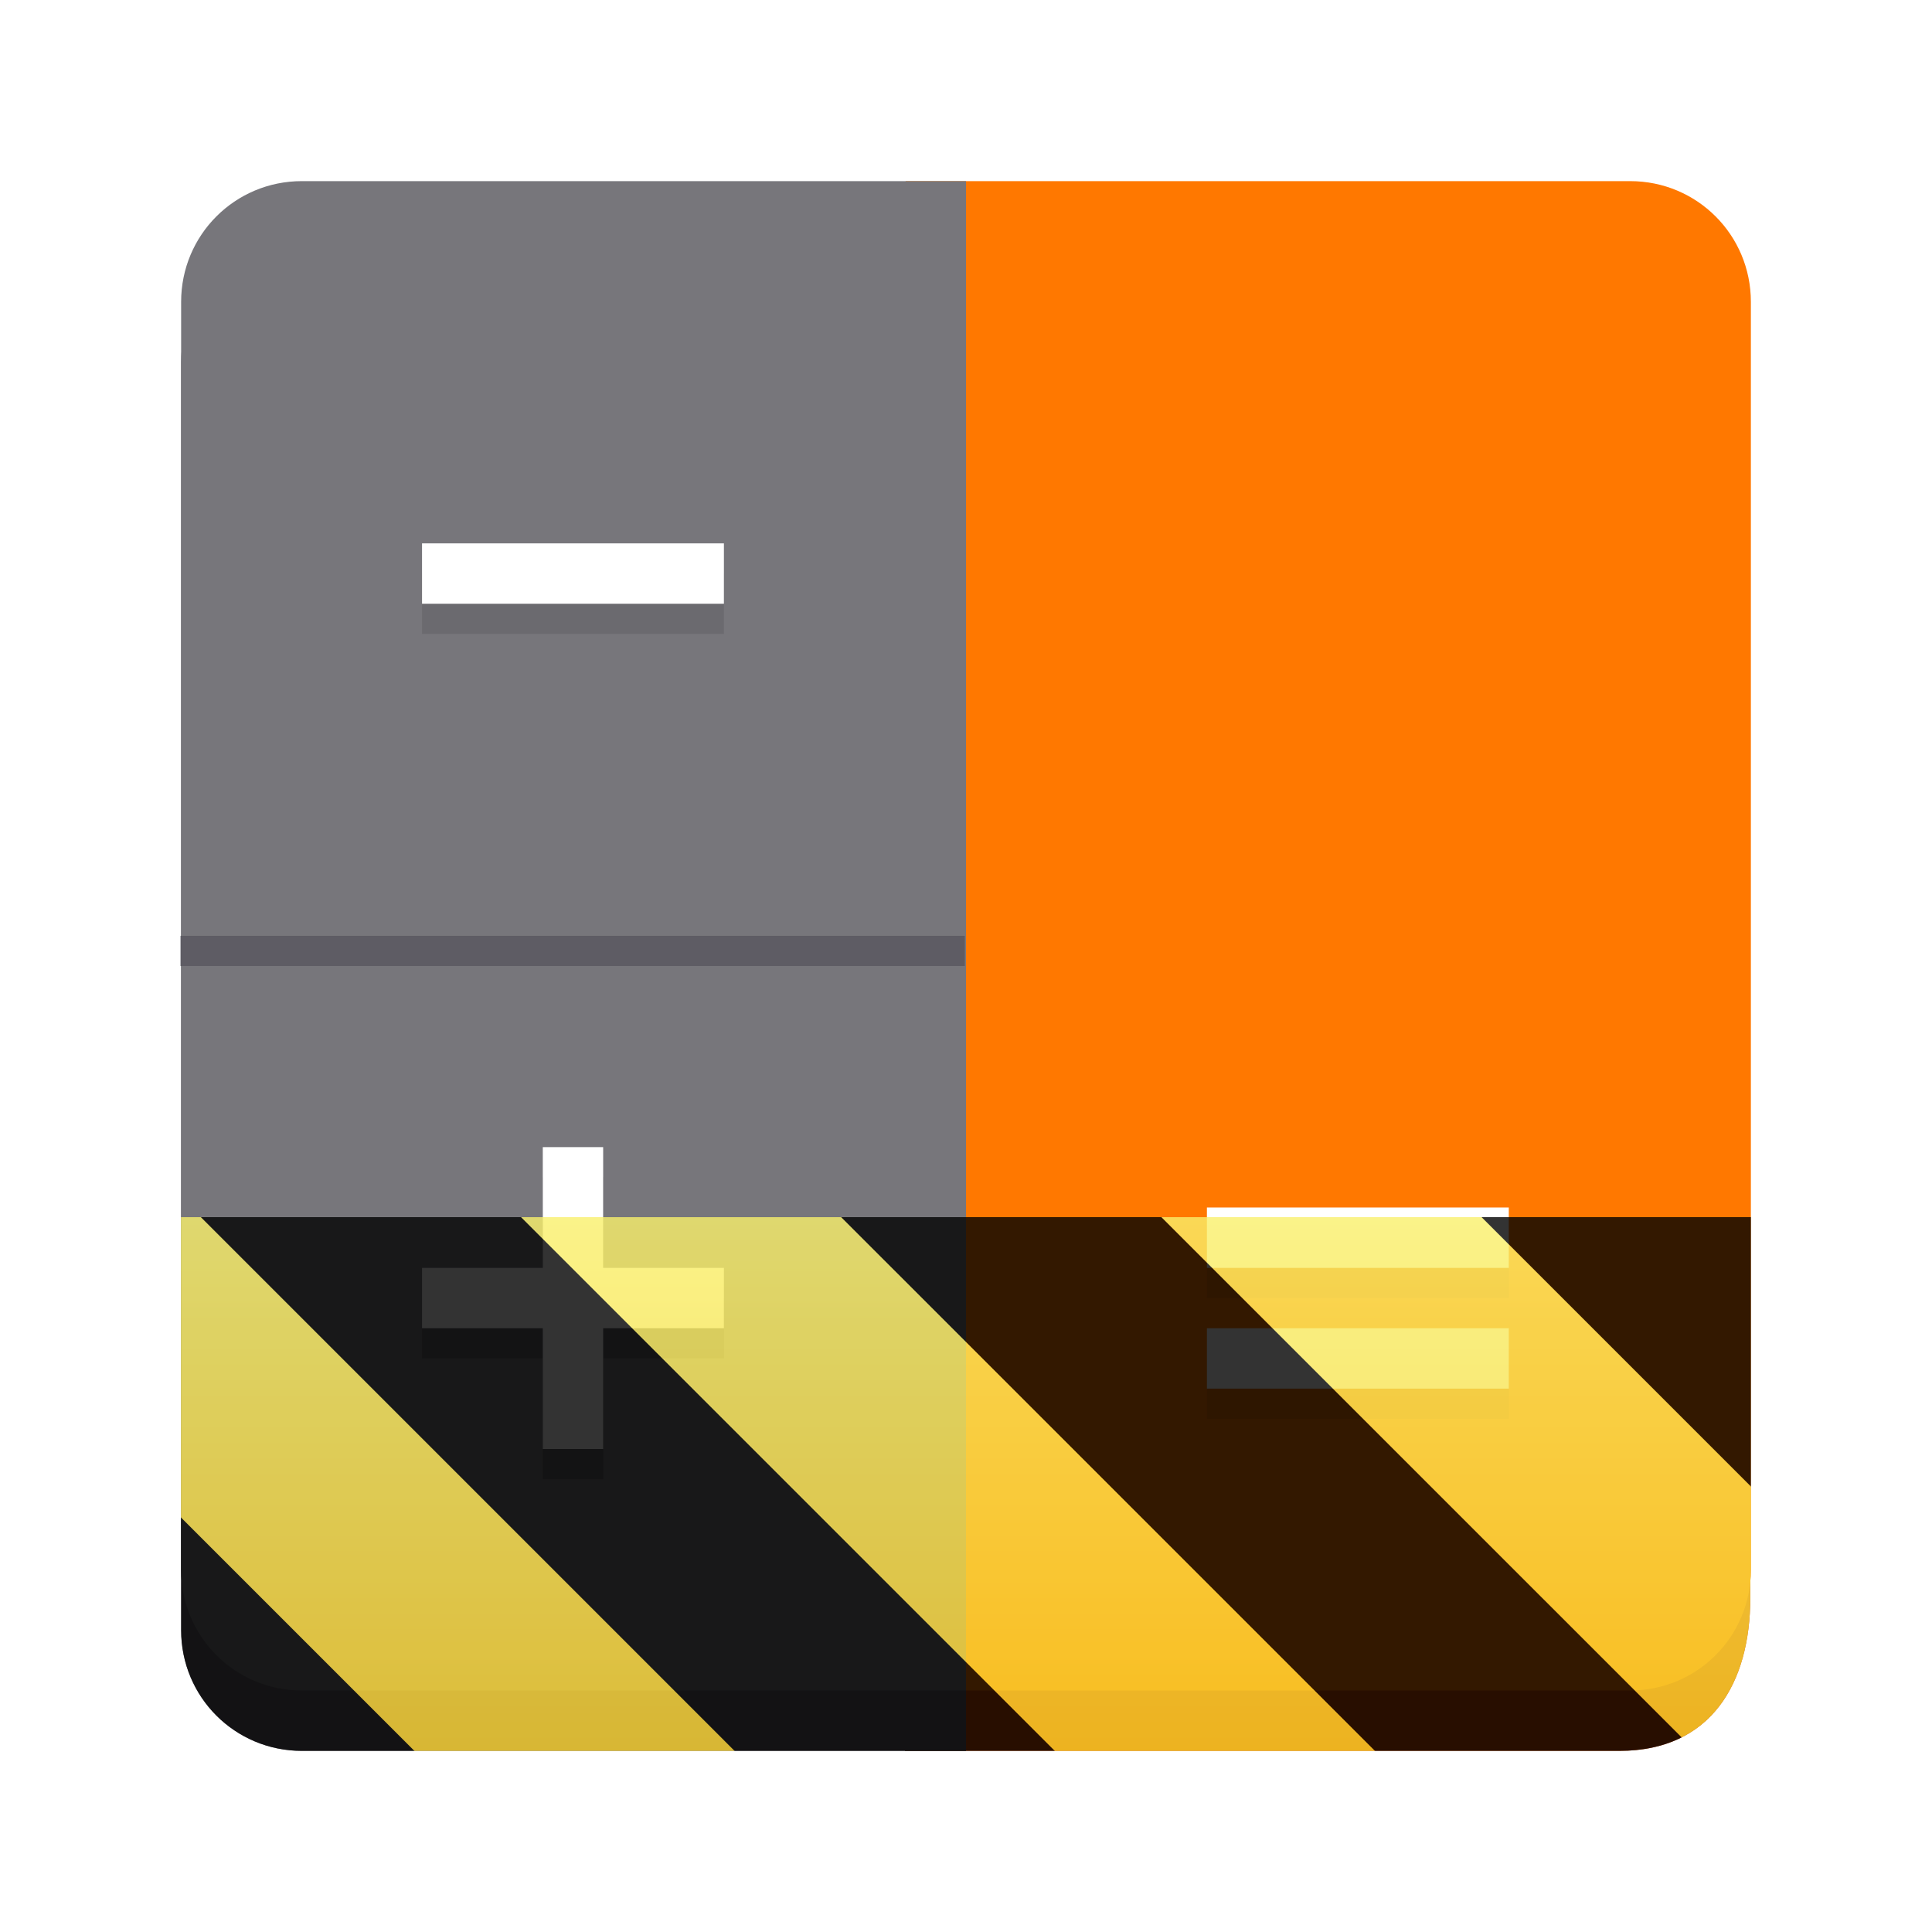
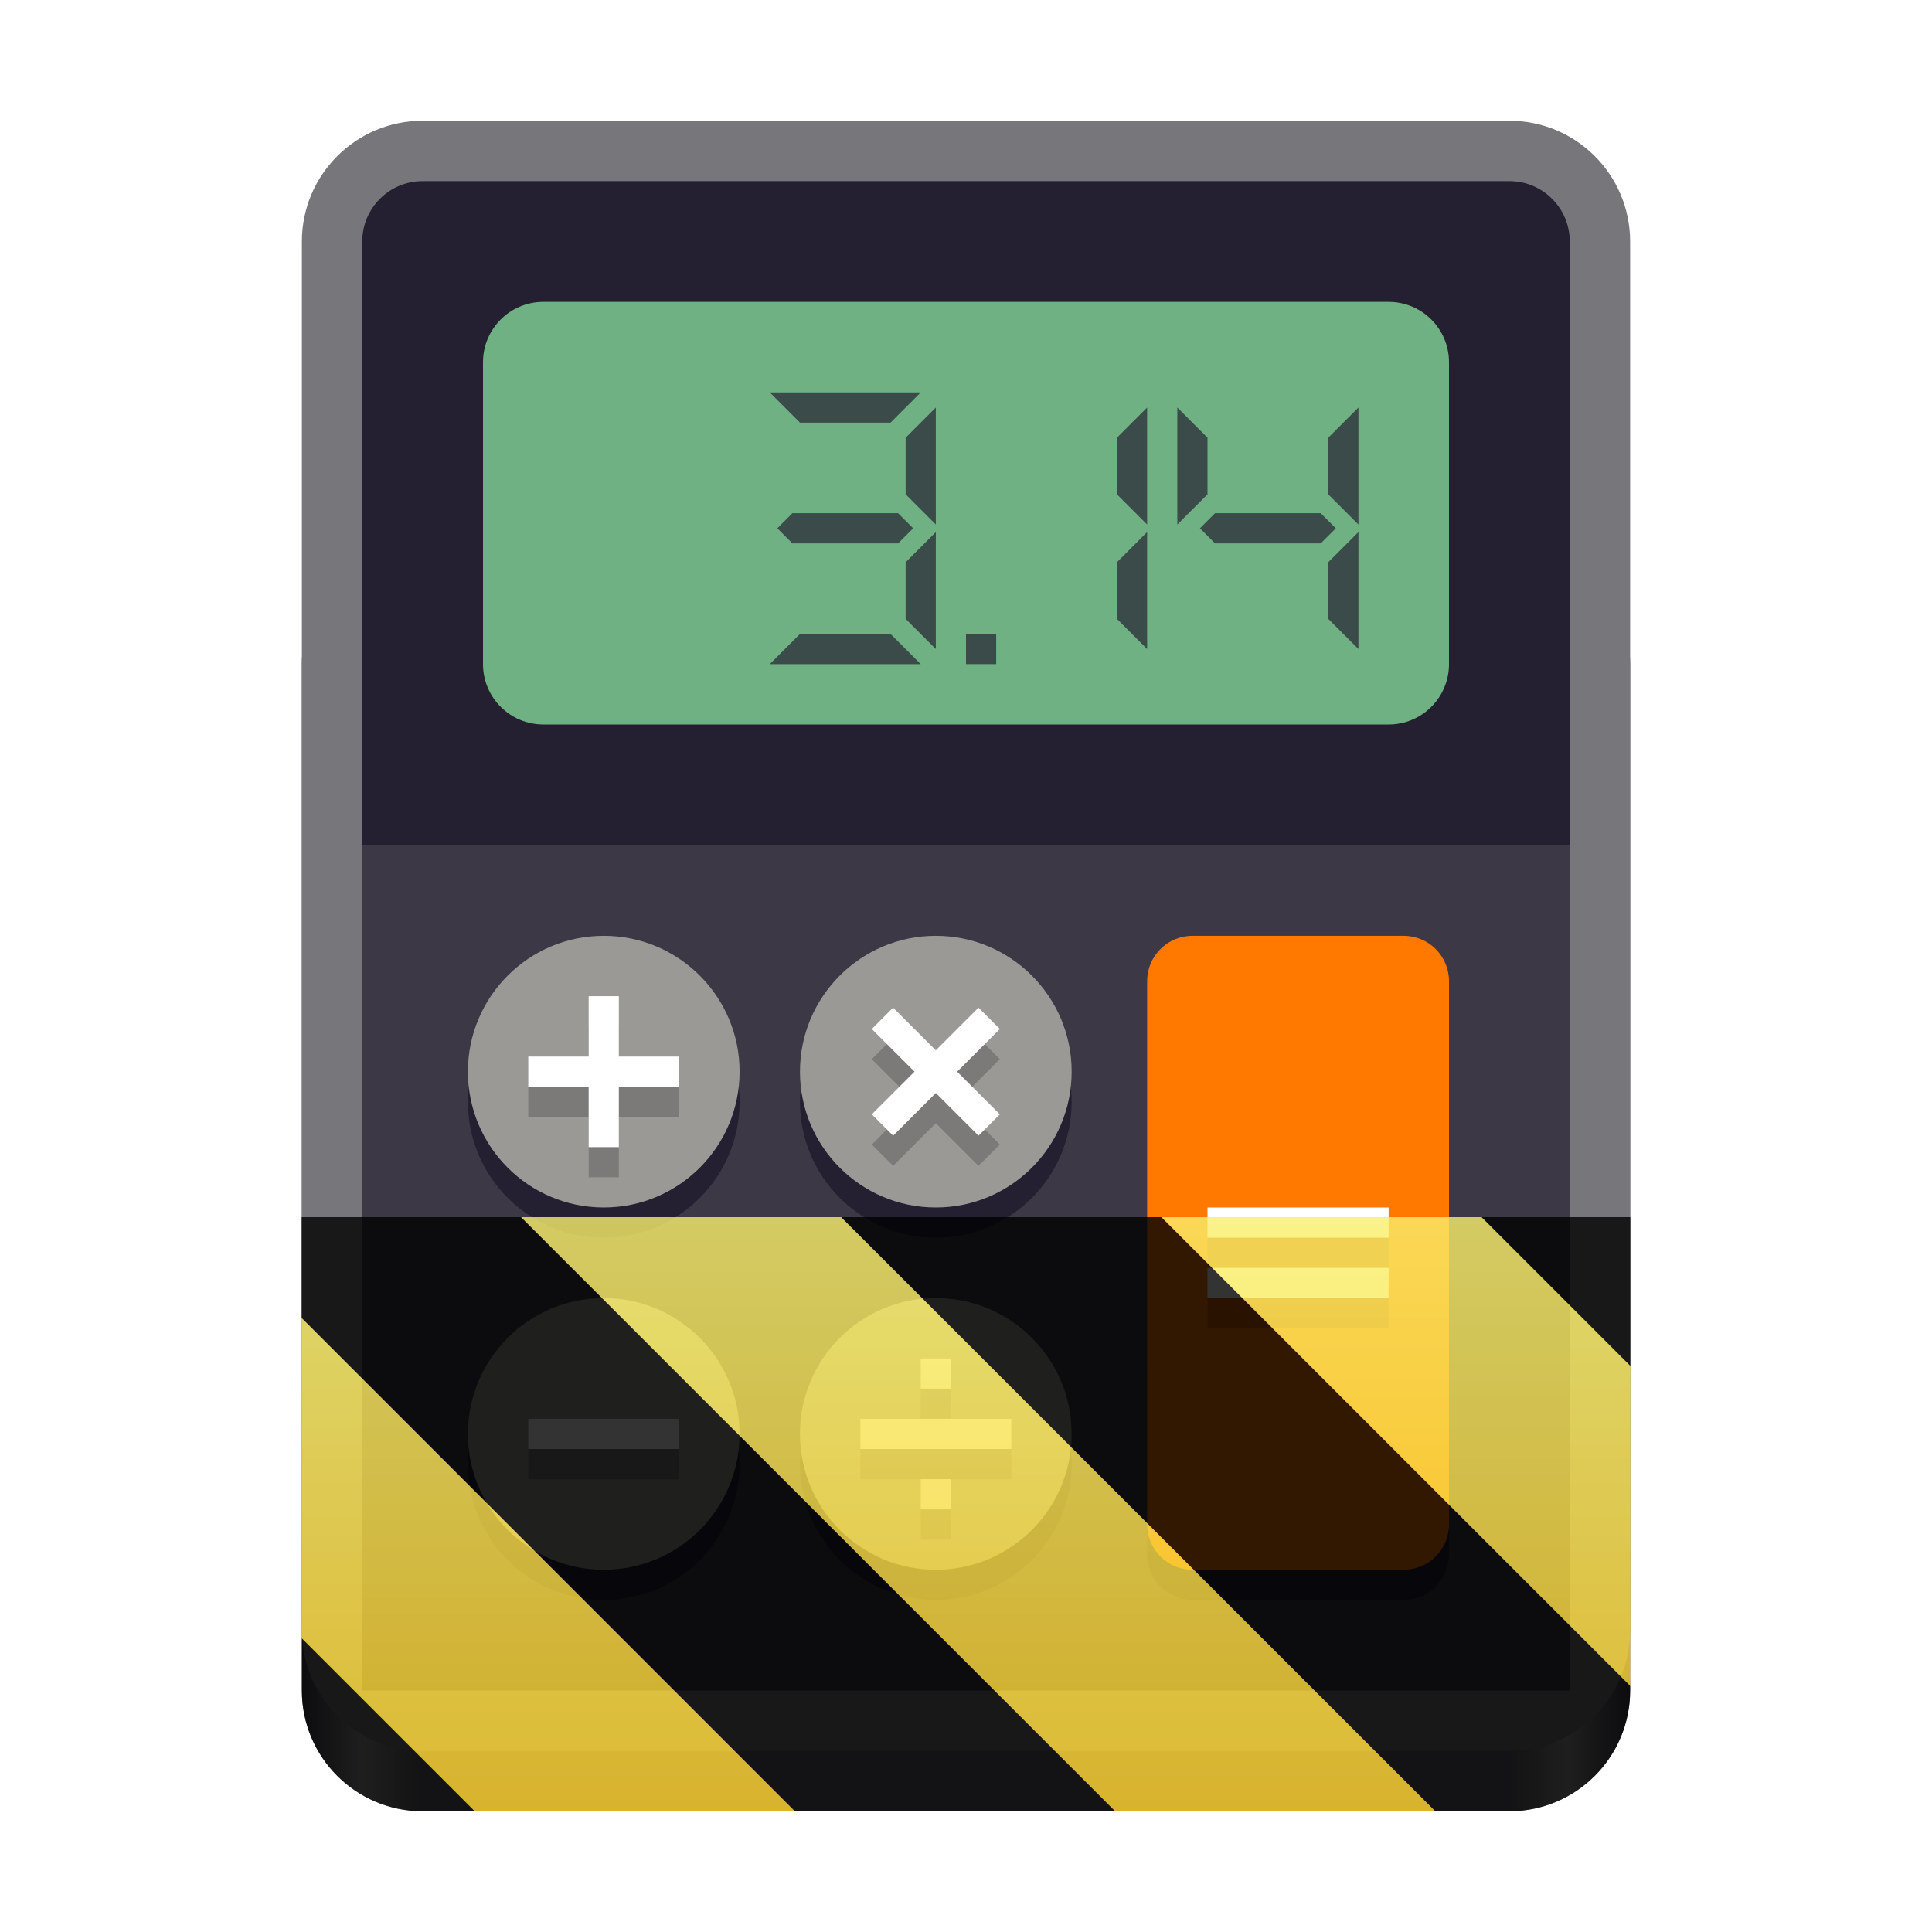
<svg xmlns="http://www.w3.org/2000/svg" xmlns:xlink="http://www.w3.org/1999/xlink" width="128px" height="128px" viewBox="0 0 128 128" version="1.1">
  <defs>
+     <linearGradient id="linear0" gradientUnits="userSpaceOnUse" x1="29.185" y1="204" x2="445.185" y2="204" gradientTransform="matrix(0.211538,0,0,0.25,13.82619,57.00003)">
+       <stop offset="0" style="stop-color:rgb(23.922%,21.961%,27.451%);stop-opacity:1;" />
+       <stop offset="0.045" style="stop-color:rgb(60.392%,60%,58.824%);stop-opacity:1;" />
+       <stop offset="0.091" style="stop-color:rgb(36.863%,36.078%,39.216%);stop-opacity:1;" />
+       <stop offset="0.909" style="stop-color:rgb(36.863%,36.078%,39.216%);stop-opacity:1;" />
+       <stop offset="0.953" style="stop-color:rgb(60.392%,60%,58.824%);stop-opacity:1;" />
+       <stop offset="1" style="stop-color:rgb(23.922%,21.961%,27.451%);stop-opacity:1;" />
+     </linearGradient>
    <filter id="alpha" filterUnits="objectBoundingBox" x="0%" y="0%" width="100%" height="100%">
      <feColorMatrix type="matrix" in="SourceGraphic" values="0 0 0 0 1 0 0 0 0 1 0 0 0 0 1 0 0 0 1 0" />
    </filter>
    <mask id="mask0">
      <g filter="url(#alpha)">
-         <rect x="0" y="0" width="128" height="128" style="fill:rgb(0%,0%,0%);fill-opacity:0.1;stroke:none;" />
+         <rect x="0" y="0" width="128" height="128" style="fill:rgb(0%,0%,0%);fill-opacity:0.7;stroke:none;" />
      </g>
    </mask>
    <clipPath id="clip1">
      <rect x="0" y="0" width="128" height="128" />
    </clipPath>
-     <g id="surface16746" clip-path="url(#clip1)">
-       <path style=" stroke:none;fill-rule:nonzero;fill:rgb(0%,0%,0%);fill-opacity:1;" d="M 79.961 82 L 79.961 86 L 99.961 86 L 99.961 82 Z M 79.961 82 " />
+     <g id="surface6890" clip-path="url(#clip1)">
+       <path style=" stroke:none;fill-rule:nonzero;fill:rgb(56.078%,94.118%,64.314%);fill-opacity:1;" d="M 36 20 L 92 20 C 94.211 20 96 21.789 96 24 L 96 44 C 96 46.211 94.211 48 92 48 L 36 48 C 33.789 48 32 46.211 32 44 L 32 24 C 32 21.789 33.789 20 36 20 Z M 36 20 " />
    </g>
    <mask id="mask1">
      <g filter="url(#alpha)">
-         <rect x="0" y="0" width="128" height="128" style="fill:rgb(0%,0%,0%);fill-opacity:0.1;stroke:none;" />
+         <rect x="0" y="0" width="128" height="128" style="fill:rgb(0%,0%,0%);fill-opacity:0.7;stroke:none;" />
      </g>
    </mask>
    <clipPath id="clip2">
      <rect x="0" y="0" width="128" height="128" />
    </clipPath>
-     <g id="surface16749" clip-path="url(#clip2)">
-       <path style=" stroke:none;fill-rule:nonzero;fill:rgb(0%,0%,0%);fill-opacity:1;" d="M 79.961 90 L 79.961 94 L 99.961 94 L 99.961 90 Z M 79.961 90 " />
+     <g id="surface6893" clip-path="url(#clip2)">
+       <path style=" stroke:none;fill-rule:nonzero;fill:rgb(14.118%,12.157%,19.216%);fill-opacity:1;" d="M 88 37.25 L 90 35.25 L 90 43 L 88 41 Z M 88 37.25 " />
+       <path style=" stroke:none;fill-rule:nonzero;fill:rgb(14.118%,12.157%,19.216%);fill-opacity:1;" d="M 88 29 L 90 27 L 90 34.75 L 88 32.75 Z M 88 29 " />
+       <path style=" stroke:none;fill-rule:nonzero;fill:rgb(14.118%,12.157%,19.216%);fill-opacity:1;" d="M 87.5 34 L 88.5 35 L 87.5 36 L 80.5 36 L 79.5 35 L 80.5 34 Z M 87.5 34 " />
+       <path style=" stroke:none;fill-rule:nonzero;fill:rgb(14.118%,12.157%,19.216%);fill-opacity:1;" d="M 80 29 L 78 27 L 78 34.75 L 80 32.75 Z M 80 29 " />
+       <path style=" stroke:none;fill-rule:nonzero;fill:rgb(14.118%,12.157%,19.216%);fill-opacity:1;" d="M 74 37.25 L 76 35.25 L 76 43 L 74 41 Z M 74 37.25 " />
+       <path style=" stroke:none;fill-rule:nonzero;fill:rgb(14.118%,12.157%,19.216%);fill-opacity:1;" d="M 74 29 L 76 27 L 76 34.75 L 74 32.75 Z M 74 29 " />
+       <path style=" stroke:none;fill-rule:nonzero;fill:rgb(14.118%,12.157%,19.216%);fill-opacity:1;" d="M 60 37.25 L 62 35.25 L 62 43 L 60 41 Z M 60 37.25 " />
+       <path style=" stroke:none;fill-rule:nonzero;fill:rgb(14.118%,12.157%,19.216%);fill-opacity:1;" d="M 60 29 L 62 27 L 62 34.75 L 60 32.75 Z M 60 29 " />
+       <path style=" stroke:none;fill-rule:nonzero;fill:rgb(14.118%,12.157%,19.216%);fill-opacity:1;" d="M 59 42 L 61 44 L 51 44 L 53 42 Z M 59 42 " />
+       <path style=" stroke:none;fill-rule:nonzero;fill:rgb(14.118%,12.157%,19.216%);fill-opacity:1;" d="M 59 28 L 61 26 L 51 26 L 53 28 Z M 59 28 " />
+       <path style=" stroke:none;fill-rule:nonzero;fill:rgb(14.118%,12.157%,19.216%);fill-opacity:1;" d="M 59.5 34 L 60.5 35 L 59.5 36 L 52.5 36 L 51.5 35 L 52.5 34 Z M 59.5 34 " />
+       <path style=" stroke:none;fill-rule:nonzero;fill:rgb(14.118%,12.157%,19.216%);fill-opacity:1;" d="M 64 42 L 66 42 L 66 44 L 64 44 Z M 64 42 " />
    </g>
    <mask id="mask2">
      <g filter="url(#alpha)">
        <rect x="0" y="0" width="128" height="128" style="fill:rgb(0%,0%,0%);fill-opacity:0.2;stroke:none;" />
      </g>
    </mask>
    <clipPath id="clip3">
      <rect x="0" y="0" width="128" height="128" />
    </clipPath>
-     <g id="surface16752" clip-path="url(#clip3)">
-       <path style=" stroke:none;fill-rule:nonzero;fill:rgb(0%,0%,0%);fill-opacity:1;" d="M 35.961 78 L 35.961 86 L 27.961 86 L 27.961 90 L 35.961 90 L 35.961 98 L 39.961 98 L 39.961 90 L 47.961 90 L 47.961 86 L 39.961 86 L 39.961 78 Z M 35.961 78 " />
+     <g id="surface6896" clip-path="url(#clip3)">
+       <path style=" stroke:none;fill-rule:nonzero;fill:rgb(0%,0%,0%);fill-opacity:1;" d="M 45 72 L 45 74 L 35 74 L 35 72 Z M 45 72 " />
+       <path style=" stroke:none;fill-rule:nonzero;fill:rgb(0%,0%,0%);fill-opacity:1;" d="M 41 78 L 39 78 L 39 68 L 41 68 Z M 41 78 " />
+       <path style=" stroke:none;fill-rule:nonzero;fill:rgb(0%,0%,0%);fill-opacity:1;" d="M 66.242 75.828 L 64.828 77.242 L 57.758 70.172 L 59.172 68.758 Z M 66.242 75.828 " />
+       <path style=" stroke:none;fill-rule:nonzero;fill:rgb(0%,0%,0%);fill-opacity:1;" d="M 59.172 77.242 L 57.758 75.828 L 64.828 68.758 L 66.242 70.172 Z M 59.172 77.242 " />
+       <path style=" stroke:none;fill-rule:nonzero;fill:rgb(0%,0%,0%);fill-opacity:1;" d="M 67 96 L 67 98 L 57 98 L 57 96 Z M 67 96 " />
+       <path style=" stroke:none;fill-rule:nonzero;fill:rgb(0%,0%,0%);fill-opacity:1;" d="M 63 102 L 61 102 L 61 100 L 63 100 Z M 63 102 " />
+       <path style=" stroke:none;fill-rule:nonzero;fill:rgb(0%,0%,0%);fill-opacity:1;" d="M 63 94 L 61 94 L 61 92 L 63 92 Z M 63 94 " />
+       <path style=" stroke:none;fill-rule:nonzero;fill:rgb(0%,0%,0%);fill-opacity:1;" d="M 45 96 L 45 98 L 35 98 L 35 96 Z M 45 96 " />
+       <path style=" stroke:none;fill-rule:nonzero;fill:rgb(0%,0%,0%);fill-opacity:1;" d="M 80 82 L 80 84 L 92 84 L 92 82 Z M 80 86 L 80 88 L 92 88 L 92 86 Z M 80 86 " />
+     </g>
+     <linearGradient id="linear1" gradientUnits="userSpaceOnUse" x1="29.185" y1="204" x2="445.185" y2="204" gradientTransform="matrix(0.211538,0,0,0.25,13.82619,57.00003)">
+       <stop offset="0" style="stop-color:rgb(23.922%,21.961%,27.451%);stop-opacity:1;" />
+       <stop offset="0.045" style="stop-color:rgb(60.392%,60%,58.824%);stop-opacity:1;" />
+       <stop offset="0.091" style="stop-color:rgb(36.863%,36.078%,39.216%);stop-opacity:1;" />
+       <stop offset="0.909" style="stop-color:rgb(36.863%,36.078%,39.216%);stop-opacity:1;" />
+       <stop offset="0.953" style="stop-color:rgb(60.392%,60%,58.824%);stop-opacity:1;" />
+       <stop offset="1" style="stop-color:rgb(23.922%,21.961%,27.451%);stop-opacity:1;" />
+     </linearGradient>
+     <mask id="mask4">
+       <g filter="url(#alpha)">
+         <rect x="0" y="0" width="128" height="128" style="fill:rgb(0%,0%,0%);fill-opacity:0.7;stroke:none;" />
+       </g>
+     </mask>
+     <clipPath id="clip6">
+       <rect x="0" y="0" width="128" height="128" />
+     </clipPath>
+     <g id="surface6890" clip-path="url(#clip6)">
+       <path style=" stroke:none;fill-rule:nonzero;fill:rgb(56.078%,94.118%,64.314%);fill-opacity:1;" d="M 36 20 L 92 20 C 94.211 20 96 21.789 96 24 L 96 44 C 96 46.211 94.211 48 92 48 L 36 48 C 33.789 48 32 46.211 32 44 L 32 24 C 32 21.789 33.789 20 36 20 Z M 36 20 " />
+     </g>
+     <mask id="mask5">
+       <g filter="url(#alpha)">
+         <rect x="0" y="0" width="128" height="128" style="fill:rgb(0%,0%,0%);fill-opacity:0.7;stroke:none;" />
+       </g>
+     </mask>
+     <clipPath id="clip7">
+       <rect x="0" y="0" width="128" height="128" />
+     </clipPath>
+     <g id="surface6893" clip-path="url(#clip7)">
+       <path style=" stroke:none;fill-rule:nonzero;fill:rgb(14.118%,12.157%,19.216%);fill-opacity:1;" d="M 88 37.25 L 90 35.25 L 90 43 L 88 41 Z M 88 37.25 " />
+       <path style=" stroke:none;fill-rule:nonzero;fill:rgb(14.118%,12.157%,19.216%);fill-opacity:1;" d="M 88 29 L 90 27 L 90 34.75 L 88 32.75 Z M 88 29 " />
+       <path style=" stroke:none;fill-rule:nonzero;fill:rgb(14.118%,12.157%,19.216%);fill-opacity:1;" d="M 87.5 34 L 88.5 35 L 87.5 36 L 80.5 36 L 79.5 35 L 80.5 34 Z M 87.5 34 " />
+       <path style=" stroke:none;fill-rule:nonzero;fill:rgb(14.118%,12.157%,19.216%);fill-opacity:1;" d="M 80 29 L 78 27 L 78 34.75 L 80 32.75 Z M 80 29 " />
+       <path style=" stroke:none;fill-rule:nonzero;fill:rgb(14.118%,12.157%,19.216%);fill-opacity:1;" d="M 74 37.25 L 76 35.25 L 76 43 L 74 41 Z M 74 37.25 " />
+       <path style=" stroke:none;fill-rule:nonzero;fill:rgb(14.118%,12.157%,19.216%);fill-opacity:1;" d="M 74 29 L 76 27 L 76 34.75 L 74 32.75 Z M 74 29 " />
+       <path style=" stroke:none;fill-rule:nonzero;fill:rgb(14.118%,12.157%,19.216%);fill-opacity:1;" d="M 60 37.25 L 62 35.25 L 62 43 L 60 41 Z M 60 37.25 " />
+       <path style=" stroke:none;fill-rule:nonzero;fill:rgb(14.118%,12.157%,19.216%);fill-opacity:1;" d="M 60 29 L 62 27 L 62 34.75 L 60 32.75 Z M 60 29 " />
+       <path style=" stroke:none;fill-rule:nonzero;fill:rgb(14.118%,12.157%,19.216%);fill-opacity:1;" d="M 59 42 L 61 44 L 51 44 L 53 42 Z M 59 42 " />
+       <path style=" stroke:none;fill-rule:nonzero;fill:rgb(14.118%,12.157%,19.216%);fill-opacity:1;" d="M 59 28 L 61 26 L 51 26 L 53 28 Z M 59 28 " />
+       <path style=" stroke:none;fill-rule:nonzero;fill:rgb(14.118%,12.157%,19.216%);fill-opacity:1;" d="M 59.5 34 L 60.5 35 L 59.5 36 L 52.5 36 L 51.5 35 L 52.5 34 Z M 59.5 34 " />
+       <path style=" stroke:none;fill-rule:nonzero;fill:rgb(14.118%,12.157%,19.216%);fill-opacity:1;" d="M 64 42 L 66 42 L 66 44 L 64 44 Z M 64 42 " />
+     </g>
+     <mask id="mask6">
+       <g filter="url(#alpha)">
+         <rect x="0" y="0" width="128" height="128" style="fill:rgb(0%,0%,0%);fill-opacity:0.2;stroke:none;" />
+       </g>
+     </mask>
+     <clipPath id="clip8">
+       <rect x="0" y="0" width="128" height="128" />
+     </clipPath>
+     <g id="surface6896" clip-path="url(#clip8)">
+       <path style=" stroke:none;fill-rule:nonzero;fill:rgb(0%,0%,0%);fill-opacity:1;" d="M 45 72 L 45 74 L 35 74 L 35 72 Z M 45 72 " />
+       <path style=" stroke:none;fill-rule:nonzero;fill:rgb(0%,0%,0%);fill-opacity:1;" d="M 41 78 L 39 78 L 39 68 L 41 68 Z M 41 78 " />
+       <path style=" stroke:none;fill-rule:nonzero;fill:rgb(0%,0%,0%);fill-opacity:1;" d="M 66.242 75.828 L 64.828 77.242 L 57.758 70.172 L 59.172 68.758 Z M 66.242 75.828 " />
+       <path style=" stroke:none;fill-rule:nonzero;fill:rgb(0%,0%,0%);fill-opacity:1;" d="M 59.172 77.242 L 57.758 75.828 L 64.828 68.758 L 66.242 70.172 Z M 59.172 77.242 " />
+       <path style=" stroke:none;fill-rule:nonzero;fill:rgb(0%,0%,0%);fill-opacity:1;" d="M 67 96 L 67 98 L 57 98 L 57 96 Z M 67 96 " />
+       <path style=" stroke:none;fill-rule:nonzero;fill:rgb(0%,0%,0%);fill-opacity:1;" d="M 63 102 L 61 102 L 61 100 L 63 100 Z M 63 102 " />
+       <path style=" stroke:none;fill-rule:nonzero;fill:rgb(0%,0%,0%);fill-opacity:1;" d="M 63 94 L 61 94 L 61 92 L 63 92 Z M 63 94 " />
+       <path style=" stroke:none;fill-rule:nonzero;fill:rgb(0%,0%,0%);fill-opacity:1;" d="M 45 96 L 45 98 L 35 98 L 35 96 Z M 45 96 " />
+       <path style=" stroke:none;fill-rule:nonzero;fill:rgb(0%,0%,0%);fill-opacity:1;" d="M 80 82 L 80 84 L 92 84 L 92 82 Z M 80 86 L 80 88 L 92 88 L 92 86 Z M 80 86 " />
+     </g>
+     <clipPath id="clip5">
+       <rect x="0" y="0" width="128" height="128" />
+     </clipPath>
+     <g id="surface6911" clip-path="url(#clip5)">
+       <path style=" stroke:none;fill-rule:nonzero;fill:url(#linear1);" d="M 28 36 L 100 36 C 104.418 36 108 39.582 108 44 L 108 112 C 108 116.418 104.418 120 100 120 L 28 120 C 23.582 120 20 116.418 20 112 L 20 44 C 20 39.582 23.582 36 28 36 Z M 28 36 " />
+       <path style=" stroke:none;fill-rule:nonzero;fill:rgb(46.667%,46.275%,48.235%);fill-opacity:1;" d="M 28 8 L 100 8 C 104.418 8 108 11.582 108 16 L 108 108 C 108 112.418 104.418 116 100 116 L 28 116 C 23.582 116 20 112.418 20 108 L 20 16 C 20 11.582 23.582 8 28 8 Z M 28 8 " />
+       <path style=" stroke:none;fill-rule:nonzero;fill:rgb(23.922%,21.961%,27.451%);fill-opacity:1;" d="M 24 29 L 104 29 L 104 112 L 24 112 Z M 24 29 " />
+       <path style=" stroke:none;fill-rule:nonzero;fill:rgb(14.118%,12.157%,19.216%);fill-opacity:1;" d="M 31.98 14 C 27.547 14 23.977 17.566 23.98 22 L 24 56 L 104 56 L 103.98 22 C 103.977 17.566 100.414 14 95.98 14 Z M 31.98 14 " />
+       <path style=" stroke:none;fill-rule:nonzero;fill:rgb(14.118%,12.157%,19.216%);fill-opacity:1;" d="M 28 12 L 100 12 C 102.211 12 104 13.789 104 16 L 104 34 C 104 36.211 102.211 38 100 38 L 28 38 C 25.789 38 24 36.211 24 34 L 24 16 C 24 13.789 25.789 12 28 12 Z M 28 12 " />
+       <use xlink:href="#surface6890" mask="url(#mask4)" />
+       <use xlink:href="#surface6893" mask="url(#mask5)" />
+       <path style=" stroke:none;fill-rule:nonzero;fill:rgb(14.118%,12.157%,19.216%);fill-opacity:1;" d="M 40 64 C 44.969 64 49 68.031 49 73 C 49 77.969 44.969 82 40 82 C 35.031 82 31 77.969 31 73 C 31 68.031 35.031 64 40 64 Z M 40 64 " />
+       <path style=" stroke:none;fill-rule:nonzero;fill:rgb(60.392%,60%,58.824%);fill-opacity:1;" d="M 40 62 C 44.969 62 49 66.031 49 71 C 49 75.969 44.969 80 40 80 C 35.031 80 31 75.969 31 71 C 31 66.031 35.031 62 40 62 Z M 40 62 " />
+       <path style=" stroke:none;fill-rule:nonzero;fill:rgb(14.118%,12.157%,19.216%);fill-opacity:1;" d="M 62 64 C 66.969 64 71 68.031 71 73 C 71 77.969 66.969 82 62 82 C 57.031 82 53 77.969 53 73 C 53 68.031 57.031 64 62 64 Z M 62 64 " />
+       <path style=" stroke:none;fill-rule:nonzero;fill:rgb(60.392%,60%,58.824%);fill-opacity:1;" d="M 62 62 C 66.969 62 71 66.031 71 71 C 71 75.969 66.969 80 62 80 C 57.031 80 53 75.969 53 71 C 53 66.031 57.031 62 62 62 Z M 62 62 " />
+       <path style=" stroke:none;fill-rule:nonzero;fill:rgb(14.118%,12.157%,19.216%);fill-opacity:1;" d="M 40 88 C 44.969 88 49 92.031 49 97 C 49 101.969 44.969 106 40 106 C 35.031 106 31 101.969 31 97 C 31 92.031 35.031 88 40 88 Z M 40 88 " />
+       <path style=" stroke:none;fill-rule:nonzero;fill:rgb(60.392%,60%,58.824%);fill-opacity:1;" d="M 40 86 C 44.969 86 49 90.031 49 95 C 49 99.969 44.969 104 40 104 C 35.031 104 31 99.969 31 95 C 31 90.031 35.031 86 40 86 Z M 40 86 " />
+       <path style=" stroke:none;fill-rule:nonzero;fill:rgb(14.118%,12.157%,19.216%);fill-opacity:1;" d="M 62 88 C 66.969 88 71 92.031 71 97 C 71 101.969 66.969 106 62 106 C 57.031 106 53 101.969 53 97 C 53 92.031 57.031 88 62 88 Z M 62 88 " />
+       <path style=" stroke:none;fill-rule:nonzero;fill:rgb(60.392%,60%,58.824%);fill-opacity:1;" d="M 62 86 C 66.969 86 71 90.031 71 95 C 71 99.969 66.969 104 62 104 C 57.031 104 53 99.969 53 95 C 53 90.031 57.031 86 62 86 Z M 62 86 " />
+       <path style=" stroke:none;fill-rule:nonzero;fill:rgb(14.118%,12.157%,19.216%);fill-opacity:1;" d="M 79 88 L 93 88 C 94.656 88 96 89.344 96 91 L 96 103 C 96 104.656 94.656 106 93 106 L 79 106 C 77.344 106 76 104.656 76 103 L 76 91 C 76 89.344 77.344 88 79 88 Z M 79 88 " />
+       <path style=" stroke:none;fill-rule:nonzero;fill:rgb(100%,47.059%,0%);fill-opacity:1;" d="M 79 62 L 93 62 C 94.656 62 96 63.344 96 65 L 96 101 C 96 102.656 94.656 104 93 104 L 79 104 C 77.344 104 76 102.656 76 101 L 76 65 C 76 63.344 77.344 62 79 62 Z M 79 62 " />
+       <use xlink:href="#surface6896" mask="url(#mask6)" />
+       <path style=" stroke:none;fill-rule:nonzero;fill:rgb(100%,100%,100%);fill-opacity:1;" d="M 45 70 L 45 72 L 35 72 L 35 70 Z M 45 70 " />
+       <path style=" stroke:none;fill-rule:nonzero;fill:rgb(100%,100%,100%);fill-opacity:1;" d="M 41 76 L 39 76 L 39 66 L 41 66 Z M 41 76 " />
+       <path style=" stroke:none;fill-rule:nonzero;fill:rgb(100%,100%,100%);fill-opacity:1;" d="M 66.242 73.828 L 64.828 75.242 L 57.758 68.172 L 59.172 66.758 Z M 66.242 73.828 " />
+       <path style=" stroke:none;fill-rule:nonzero;fill:rgb(100%,100%,100%);fill-opacity:1;" d="M 59.172 75.242 L 57.758 73.828 L 64.828 66.758 L 66.242 68.172 Z M 59.172 75.242 " />
+       <path style=" stroke:none;fill-rule:nonzero;fill:rgb(100%,100%,100%);fill-opacity:1;" d="M 67 94 L 67 96 L 57 96 L 57 94 Z M 67 94 " />
+       <path style=" stroke:none;fill-rule:nonzero;fill:rgb(100%,100%,100%);fill-opacity:1;" d="M 63 100 L 61 100 L 61 98 L 63 98 Z M 63 100 " />
+       <path style=" stroke:none;fill-rule:nonzero;fill:rgb(100%,100%,100%);fill-opacity:1;" d="M 63 92 L 61 92 L 61 90 L 63 90 Z M 63 92 " />
+       <path style=" stroke:none;fill-rule:nonzero;fill:rgb(100%,100%,100%);fill-opacity:1;" d="M 45 94 L 45 96 L 35 96 L 35 94 Z M 45 94 " />
+       <path style=" stroke:none;fill-rule:nonzero;fill:rgb(100%,100%,100%);fill-opacity:1;" d="M 80 80 L 80 82 L 92 82 L 92 80 Z M 80 84 L 80 86 L 92 86 L 92 84 Z M 80 84 " />
+     </g>
+     <clipPath id="clip4">
+       <rect x="0" y="0" width="128" height="128" />
+     </clipPath>
+     <g id="surface6914" clip-path="url(#clip4)" filter="url(#alpha)">
+       <use xlink:href="#surface6911" />
    </g>
    <mask id="mask3">
-       <g filter="url(#alpha)">
-         <rect x="0" y="0" width="128" height="128" style="fill:rgb(0%,0%,0%);fill-opacity:0.1;stroke:none;" />
-       </g>
-     </mask>
-     <clipPath id="clip4">
-       <rect x="0" y="0" width="128" height="128" />
-     </clipPath>
-     <g id="surface16755" clip-path="url(#clip4)">
-       <path style=" stroke:none;fill-rule:nonzero;fill:rgb(0%,0%,0%);fill-opacity:1;" d="M 27.961 38 L 27.961 42 L 47.961 42 L 47.961 38 Z M 27.961 38 " />
-     </g>
-     <mask id="mask5">
-       <g filter="url(#alpha)">
-         <rect x="0" y="0" width="128" height="128" style="fill:rgb(0%,0%,0%);fill-opacity:0.1;stroke:none;" />
-       </g>
-     </mask>
-     <clipPath id="clip7">
-       <rect x="0" y="0" width="128" height="128" />
-     </clipPath>
-     <g id="surface16746" clip-path="url(#clip7)">
-       <path style=" stroke:none;fill-rule:nonzero;fill:rgb(0%,0%,0%);fill-opacity:1;" d="M 79.961 82 L 79.961 86 L 99.961 86 L 99.961 82 Z M 79.961 82 " />
-     </g>
-     <mask id="mask6">
-       <g filter="url(#alpha)">
-         <rect x="0" y="0" width="128" height="128" style="fill:rgb(0%,0%,0%);fill-opacity:0.1;stroke:none;" />
-       </g>
-     </mask>
-     <clipPath id="clip8">
-       <rect x="0" y="0" width="128" height="128" />
-     </clipPath>
-     <g id="surface16749" clip-path="url(#clip8)">
-       <path style=" stroke:none;fill-rule:nonzero;fill:rgb(0%,0%,0%);fill-opacity:1;" d="M 79.961 90 L 79.961 94 L 99.961 94 L 99.961 90 Z M 79.961 90 " />
-     </g>
+       <use xlink:href="#surface6914" />
+     </mask>
    <mask id="mask7">
      <g filter="url(#alpha)">
-         <rect x="0" y="0" width="128" height="128" style="fill:rgb(0%,0%,0%);fill-opacity:0.2;stroke:none;" />
-       </g>
-     </mask>
-     <clipPath id="clip9">
-       <rect x="0" y="0" width="128" height="128" />
-     </clipPath>
-     <g id="surface16752" clip-path="url(#clip9)">
-       <path style=" stroke:none;fill-rule:nonzero;fill:rgb(0%,0%,0%);fill-opacity:1;" d="M 35.961 78 L 35.961 86 L 27.961 86 L 27.961 90 L 35.961 90 L 35.961 98 L 39.961 98 L 39.961 90 L 47.961 90 L 47.961 86 L 39.961 86 L 39.961 78 Z M 35.961 78 " />
-     </g>
-     <mask id="mask8">
-       <g filter="url(#alpha)">
-         <rect x="0" y="0" width="128" height="128" style="fill:rgb(0%,0%,0%);fill-opacity:0.1;stroke:none;" />
-       </g>
-     </mask>
-     <clipPath id="clip10">
-       <rect x="0" y="0" width="128" height="128" />
-     </clipPath>
-     <g id="surface16755" clip-path="url(#clip10)">
-       <path style=" stroke:none;fill-rule:nonzero;fill:rgb(0%,0%,0%);fill-opacity:1;" d="M 27.961 38 L 27.961 42 L 47.961 42 L 47.961 38 Z M 27.961 38 " />
-     </g>
-     <clipPath id="clip6">
-       <rect x="0" y="0" width="128" height="128" />
-     </clipPath>
-     <g id="surface16776" clip-path="url(#clip6)">
-       <path style=" stroke:none;fill-rule:nonzero;fill:rgb(77.647%,27.451%,0%);fill-opacity:1;" d="M 59.965 66 L 115.961 66 L 115.961 105.875 C 115.961 111.484 113.371 116 107.293 116 L 59.957 116 Z M 59.965 66 " />
-       <path style=" stroke:none;fill-rule:nonzero;fill:rgb(100%,47.059%,0%);fill-opacity:1;" d="M 108 12 C 112.434 12 116 15.566 116 20 L 116 104 C 116 108.434 112.434 112 108 112 L 60 112 L 60 12 Z M 108 12 " />
-       <use xlink:href="#surface16746" mask="url(#mask5)" />
-       <use xlink:href="#surface16749" mask="url(#mask6)" />
-       <path style=" stroke:none;fill-rule:nonzero;fill:rgb(100%,100%,100%);fill-opacity:1;" d="M 79.961 80 L 79.961 84 L 99.961 84 L 99.961 80 Z M 79.961 80 " />
-       <path style=" stroke:none;fill-rule:nonzero;fill:rgb(100%,100%,100%);fill-opacity:1;" d="M 79.961 88 L 79.961 92 L 99.961 92 L 99.961 88 Z M 79.961 88 " />
-       <path style=" stroke:none;fill-rule:nonzero;fill:rgb(36.863%,36.078%,39.216%);fill-opacity:1;" d="M 20 16 C 15.566 16 12 19.566 12 24 L 12 108 C 12 112.434 15.566 116 20 116 L 64 116 L 64 16 Z M 20 16 " />
-       <path style=" stroke:none;fill-rule:nonzero;fill:rgb(46.667%,46.275%,48.235%);fill-opacity:1;" d="M 20 12 C 15.566 12 12 15.566 12 20 L 12 104 C 12 108.434 15.566 112 20 112 L 64 112 L 64 12 Z M 20 12 " />
-       <use xlink:href="#surface16752" mask="url(#mask7)" />
-       <path style=" stroke:none;fill-rule:nonzero;fill:rgb(100%,100%,100%);fill-opacity:1;" d="M 35.961 76 L 35.961 84 L 27.961 84 L 27.961 88 L 35.961 88 L 35.961 96 L 39.961 96 L 39.961 88 L 47.961 88 L 47.961 84 L 39.961 84 L 39.961 76 Z M 35.961 76 " />
-       <use xlink:href="#surface16755" mask="url(#mask8)" />
-       <path style=" stroke:none;fill-rule:nonzero;fill:rgb(100%,100%,100%);fill-opacity:1;" d="M 27.961 36 L 27.961 40 L 47.961 40 L 47.961 36 Z M 27.961 36 " />
-       <path style="fill:none;stroke-width:2;stroke-linecap:butt;stroke-linejoin:miter;stroke:rgb(36.863%,36.078%,39.216%);stroke-opacity:1;stroke-miterlimit:4;" d="M -587.999 235 L -536.038 235 " transform="matrix(1,0,0,1,599.96,-172)" />
-     </g>
-     <clipPath id="clip5">
-       <rect x="0" y="0" width="128" height="128" />
-     </clipPath>
-     <g id="surface16779" clip-path="url(#clip5)" filter="url(#alpha)">
-       <use xlink:href="#surface16776" />
-     </g>
-     <mask id="mask4">
-       <use xlink:href="#surface16779" />
-     </mask>
-     <mask id="mask9">
-       <g filter="url(#alpha)">
        <rect x="0" y="0" width="128" height="128" style="fill:rgb(0%,0%,0%);fill-opacity:0.8;stroke:none;" />
      </g>
    </mask>
-     <linearGradient id="linear0" gradientUnits="userSpaceOnUse" x1="300" y1="235" x2="428" y2="235" gradientTransform="matrix(0.000000000000000023,0.37,-0.98462,0.00000000000000006,295.385,-30.36)">
+     <linearGradient id="linear2" gradientUnits="userSpaceOnUse" x1="300" y1="235" x2="428" y2="235" gradientTransform="matrix(0.000000000000000023,0.37,-0.98462,0.00000000000000006,295.385,-30.36)">
      <stop offset="0" style="stop-color:rgb(97.647%,94.118%,41.961%);stop-opacity:1;" />
      <stop offset="1" style="stop-color:rgb(96.078%,76.078%,6.667%);stop-opacity:1;" />
    </linearGradient>
-     <clipPath id="clip12">
-       <rect x="0" y="0" width="128" height="128" />
-     </clipPath>
-     <g id="surface16773" clip-path="url(#clip12)">
-       <path style=" stroke:none;fill-rule:nonzero;fill:url(#linear0);" d="M 128 80.641 L 128 128 L 0 128 L 0 80.641 Z M 128 80.641 " />
+     <clipPath id="clip10">
+       <rect x="0" y="0" width="128" height="128" />
+     </clipPath>
+     <g id="surface6908" clip-path="url(#clip10)">
+       <path style=" stroke:none;fill-rule:nonzero;fill:url(#linear2);" d="M 128 80.641 L 128 128 L 0 128 L 0 80.641 Z M 128 80.641 " />
      <path style=" stroke:none;fill-rule:nonzero;fill:rgb(0%,0%,0%);fill-opacity:1;" d="M 13.309 80.641 L 60.664 128 L 81.879 128 L 34.52 80.641 Z M 55.73 80.641 L 103.094 128 L 124.309 128 L 76.945 80.641 Z M 98.16 80.641 L 128 110.48 L 128 89.27 L 119.371 80.641 Z M 0 88.547 L 0 109.762 L 18.238 128 L 39.453 128 Z M 0 88.547 " />
    </g>
-     <clipPath id="clip11">
-       <rect x="0" y="0" width="128" height="128" />
-     </clipPath>
-     <g id="surface16778" clip-path="url(#clip11)">
-       <use xlink:href="#surface16773" mask="url(#mask9)" />
+     <clipPath id="clip9">
+       <rect x="0" y="0" width="128" height="128" />
+     </clipPath>
+     <g id="surface6913" clip-path="url(#clip9)">
+       <use xlink:href="#surface6908" mask="url(#mask7)" />
    </g>
  </defs>
-   <g id="surface16712">
-     <path style=" stroke:none;fill-rule:nonzero;fill:rgb(77.647%,27.451%,0%);fill-opacity:1;" d="M 59.965 66 L 115.961 66 L 115.961 105.875 C 115.961 111.484 113.371 116 107.293 116 L 59.957 116 Z M 59.965 66 " />
-     <path style=" stroke:none;fill-rule:nonzero;fill:rgb(100%,47.059%,0%);fill-opacity:1;" d="M 108 12 C 112.434 12 116 15.566 116 20 L 116 104 C 116 108.434 112.434 112 108 112 L 60 112 L 60 12 Z M 108 12 " />
-     <use xlink:href="#surface16746" mask="url(#mask0)" />
-     <use xlink:href="#surface16749" mask="url(#mask1)" />
-     <path style=" stroke:none;fill-rule:nonzero;fill:rgb(100%,100%,100%);fill-opacity:1;" d="M 79.961 80 L 79.961 84 L 99.961 84 L 99.961 80 Z M 79.961 80 " />
-     <path style=" stroke:none;fill-rule:nonzero;fill:rgb(100%,100%,100%);fill-opacity:1;" d="M 79.961 88 L 79.961 92 L 99.961 92 L 99.961 88 Z M 79.961 88 " />
-     <path style=" stroke:none;fill-rule:nonzero;fill:rgb(36.863%,36.078%,39.216%);fill-opacity:1;" d="M 20 16 C 15.566 16 12 19.566 12 24 L 12 108 C 12 112.434 15.566 116 20 116 L 64 116 L 64 16 Z M 20 16 " />
-     <path style=" stroke:none;fill-rule:nonzero;fill:rgb(46.667%,46.275%,48.235%);fill-opacity:1;" d="M 20 12 C 15.566 12 12 15.566 12 20 L 12 104 C 12 108.434 15.566 112 20 112 L 64 112 L 64 12 Z M 20 12 " />
-     <use xlink:href="#surface16752" mask="url(#mask2)" />
-     <path style=" stroke:none;fill-rule:nonzero;fill:rgb(100%,100%,100%);fill-opacity:1;" d="M 35.961 76 L 35.961 84 L 27.961 84 L 27.961 88 L 35.961 88 L 35.961 96 L 39.961 96 L 39.961 88 L 47.961 88 L 47.961 84 L 39.961 84 L 39.961 76 Z M 35.961 76 " />
-     <use xlink:href="#surface16755" mask="url(#mask3)" />
-     <path style=" stroke:none;fill-rule:nonzero;fill:rgb(100%,100%,100%);fill-opacity:1;" d="M 27.961 36 L 27.961 40 L 47.961 40 L 47.961 36 Z M 27.961 36 " />
-     <path style="fill:none;stroke-width:2;stroke-linecap:butt;stroke-linejoin:miter;stroke:rgb(36.863%,36.078%,39.216%);stroke-opacity:1;stroke-miterlimit:4;" d="M -587.999 235 L -536.038 235 " transform="matrix(1,0,0,1,599.96,-172)" />
-     <use xlink:href="#surface16778" mask="url(#mask4)" />
+   <g id="surface6836">
+     <path style=" stroke:none;fill-rule:nonzero;fill:url(#linear0);" d="M 28 36 L 100 36 C 104.418 36 108 39.582 108 44 L 108 112 C 108 116.418 104.418 120 100 120 L 28 120 C 23.582 120 20 116.418 20 112 L 20 44 C 20 39.582 23.582 36 28 36 Z M 28 36 " />
+     <path style=" stroke:none;fill-rule:nonzero;fill:rgb(46.667%,46.275%,48.235%);fill-opacity:1;" d="M 28 8 L 100 8 C 104.418 8 108 11.582 108 16 L 108 108 C 108 112.418 104.418 116 100 116 L 28 116 C 23.582 116 20 112.418 20 108 L 20 16 C 20 11.582 23.582 8 28 8 Z M 28 8 " />
+     <path style=" stroke:none;fill-rule:nonzero;fill:rgb(23.922%,21.961%,27.451%);fill-opacity:1;" d="M 24 29 L 104 29 L 104 112 L 24 112 Z M 24 29 " />
+     <path style=" stroke:none;fill-rule:nonzero;fill:rgb(14.118%,12.157%,19.216%);fill-opacity:1;" d="M 31.98 14 C 27.547 14 23.977 17.566 23.98 22 L 24 56 L 104 56 L 103.98 22 C 103.977 17.566 100.414 14 95.98 14 Z M 31.98 14 " />
+     <path style=" stroke:none;fill-rule:nonzero;fill:rgb(14.118%,12.157%,19.216%);fill-opacity:1;" d="M 28 12 L 100 12 C 102.211 12 104 13.789 104 16 L 104 34 C 104 36.211 102.211 38 100 38 L 28 38 C 25.789 38 24 36.211 24 34 L 24 16 C 24 13.789 25.789 12 28 12 Z M 28 12 " />
+     <use xlink:href="#surface6890" mask="url(#mask0)" />
+     <use xlink:href="#surface6893" mask="url(#mask1)" />
+     <path style=" stroke:none;fill-rule:nonzero;fill:rgb(14.118%,12.157%,19.216%);fill-opacity:1;" d="M 40 64 C 44.969 64 49 68.031 49 73 C 49 77.969 44.969 82 40 82 C 35.031 82 31 77.969 31 73 C 31 68.031 35.031 64 40 64 Z M 40 64 " />
+     <path style=" stroke:none;fill-rule:nonzero;fill:rgb(60.392%,60%,58.824%);fill-opacity:1;" d="M 40 62 C 44.969 62 49 66.031 49 71 C 49 75.969 44.969 80 40 80 C 35.031 80 31 75.969 31 71 C 31 66.031 35.031 62 40 62 Z M 40 62 " />
+     <path style=" stroke:none;fill-rule:nonzero;fill:rgb(14.118%,12.157%,19.216%);fill-opacity:1;" d="M 62 64 C 66.969 64 71 68.031 71 73 C 71 77.969 66.969 82 62 82 C 57.031 82 53 77.969 53 73 C 53 68.031 57.031 64 62 64 Z M 62 64 " />
+     <path style=" stroke:none;fill-rule:nonzero;fill:rgb(60.392%,60%,58.824%);fill-opacity:1;" d="M 62 62 C 66.969 62 71 66.031 71 71 C 71 75.969 66.969 80 62 80 C 57.031 80 53 75.969 53 71 C 53 66.031 57.031 62 62 62 Z M 62 62 " />
+     <path style=" stroke:none;fill-rule:nonzero;fill:rgb(14.118%,12.157%,19.216%);fill-opacity:1;" d="M 40 88 C 44.969 88 49 92.031 49 97 C 49 101.969 44.969 106 40 106 C 35.031 106 31 101.969 31 97 C 31 92.031 35.031 88 40 88 Z M 40 88 " />
+     <path style=" stroke:none;fill-rule:nonzero;fill:rgb(60.392%,60%,58.824%);fill-opacity:1;" d="M 40 86 C 44.969 86 49 90.031 49 95 C 49 99.969 44.969 104 40 104 C 35.031 104 31 99.969 31 95 C 31 90.031 35.031 86 40 86 Z M 40 86 " />
+     <path style=" stroke:none;fill-rule:nonzero;fill:rgb(14.118%,12.157%,19.216%);fill-opacity:1;" d="M 62 88 C 66.969 88 71 92.031 71 97 C 71 101.969 66.969 106 62 106 C 57.031 106 53 101.969 53 97 C 53 92.031 57.031 88 62 88 Z M 62 88 " />
+     <path style=" stroke:none;fill-rule:nonzero;fill:rgb(60.392%,60%,58.824%);fill-opacity:1;" d="M 62 86 C 66.969 86 71 90.031 71 95 C 71 99.969 66.969 104 62 104 C 57.031 104 53 99.969 53 95 C 53 90.031 57.031 86 62 86 Z M 62 86 " />
+     <path style=" stroke:none;fill-rule:nonzero;fill:rgb(14.118%,12.157%,19.216%);fill-opacity:1;" d="M 79 88 L 93 88 C 94.656 88 96 89.344 96 91 L 96 103 C 96 104.656 94.656 106 93 106 L 79 106 C 77.344 106 76 104.656 76 103 L 76 91 C 76 89.344 77.344 88 79 88 Z M 79 88 " />
+     <path style=" stroke:none;fill-rule:nonzero;fill:rgb(100%,47.059%,0%);fill-opacity:1;" d="M 79 62 L 93 62 C 94.656 62 96 63.344 96 65 L 96 101 C 96 102.656 94.656 104 93 104 L 79 104 C 77.344 104 76 102.656 76 101 L 76 65 C 76 63.344 77.344 62 79 62 Z M 79 62 " />
+     <use xlink:href="#surface6896" mask="url(#mask2)" />
+     <path style=" stroke:none;fill-rule:nonzero;fill:rgb(100%,100%,100%);fill-opacity:1;" d="M 45 70 L 45 72 L 35 72 L 35 70 Z M 45 70 " />
+     <path style=" stroke:none;fill-rule:nonzero;fill:rgb(100%,100%,100%);fill-opacity:1;" d="M 41 76 L 39 76 L 39 66 L 41 66 Z M 41 76 " />
+     <path style=" stroke:none;fill-rule:nonzero;fill:rgb(100%,100%,100%);fill-opacity:1;" d="M 66.242 73.828 L 64.828 75.242 L 57.758 68.172 L 59.172 66.758 Z M 66.242 73.828 " />
+     <path style=" stroke:none;fill-rule:nonzero;fill:rgb(100%,100%,100%);fill-opacity:1;" d="M 59.172 75.242 L 57.758 73.828 L 64.828 66.758 L 66.242 68.172 Z M 59.172 75.242 " />
+     <path style=" stroke:none;fill-rule:nonzero;fill:rgb(100%,100%,100%);fill-opacity:1;" d="M 67 94 L 67 96 L 57 96 L 57 94 Z M 67 94 " />
+     <path style=" stroke:none;fill-rule:nonzero;fill:rgb(100%,100%,100%);fill-opacity:1;" d="M 63 100 L 61 100 L 61 98 L 63 98 Z M 63 100 " />
+     <path style=" stroke:none;fill-rule:nonzero;fill:rgb(100%,100%,100%);fill-opacity:1;" d="M 63 92 L 61 92 L 61 90 L 63 90 Z M 63 92 " />
+     <path style=" stroke:none;fill-rule:nonzero;fill:rgb(100%,100%,100%);fill-opacity:1;" d="M 45 94 L 45 96 L 35 96 L 35 94 Z M 45 94 " />
+     <path style=" stroke:none;fill-rule:nonzero;fill:rgb(100%,100%,100%);fill-opacity:1;" d="M 80 80 L 80 82 L 92 82 L 92 80 Z M 80 84 L 80 86 L 92 86 L 92 84 Z M 80 84 " />
+     <use xlink:href="#surface6913" mask="url(#mask3)" />
  </g>
</svg>
